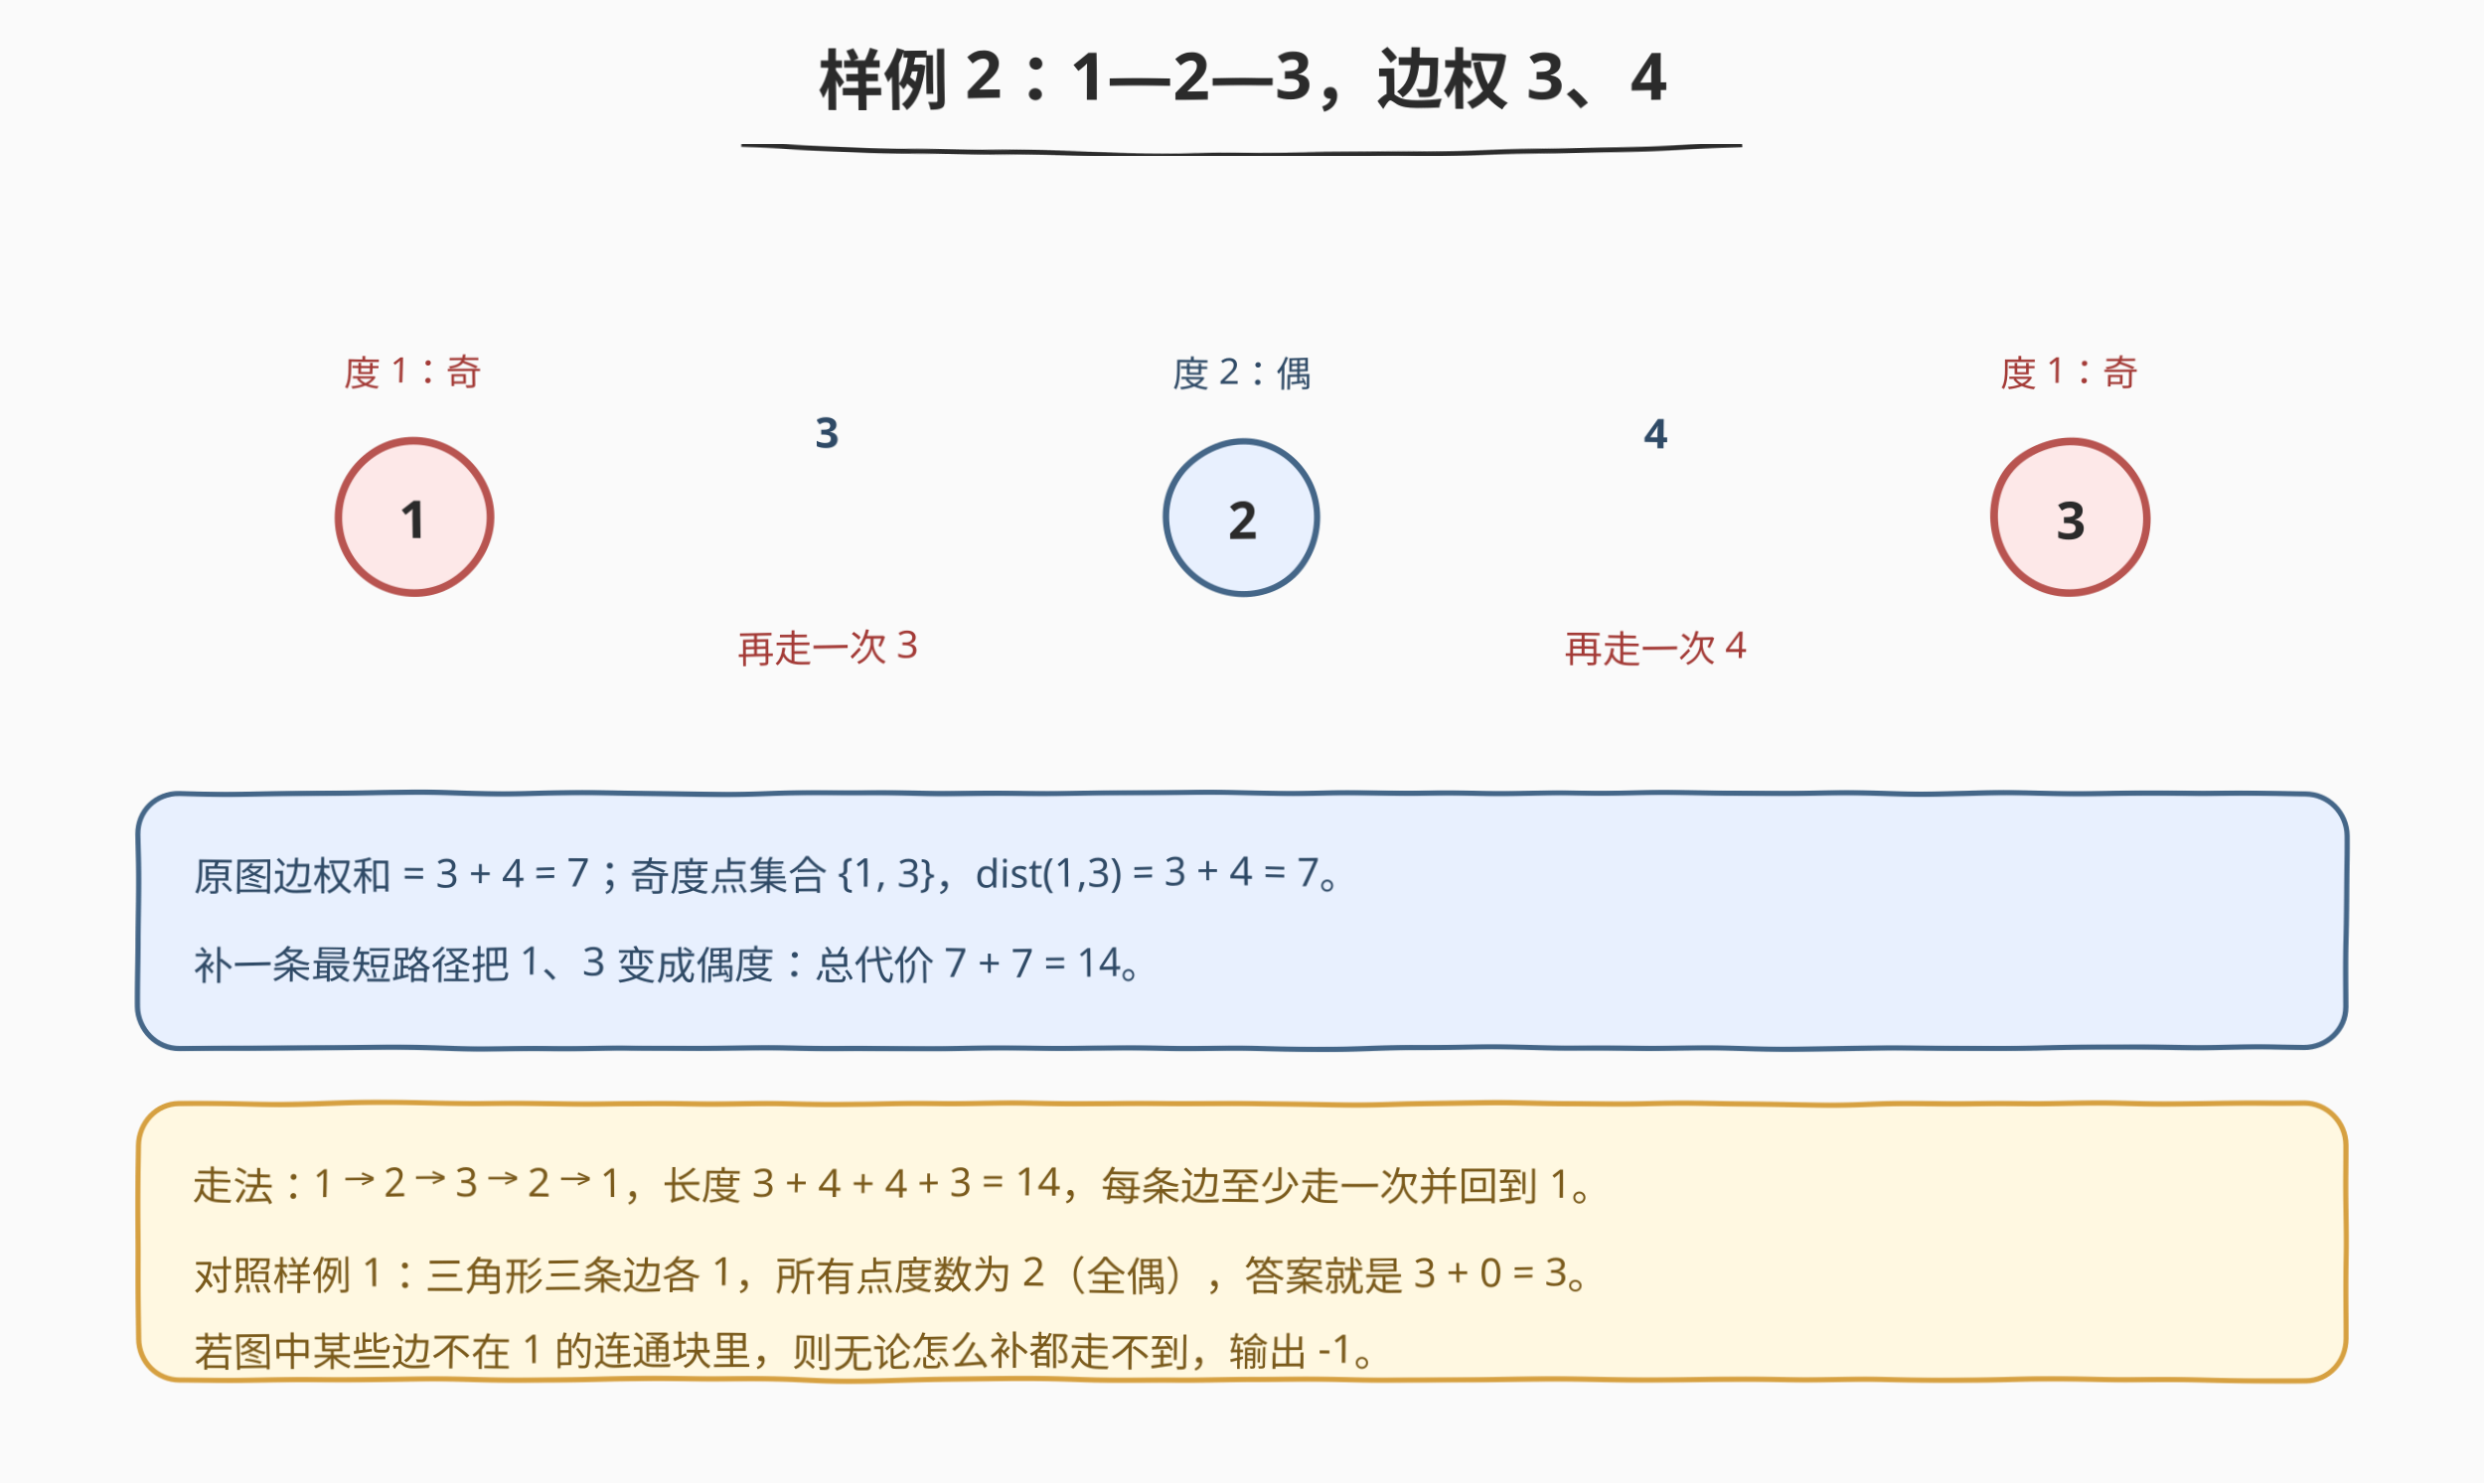
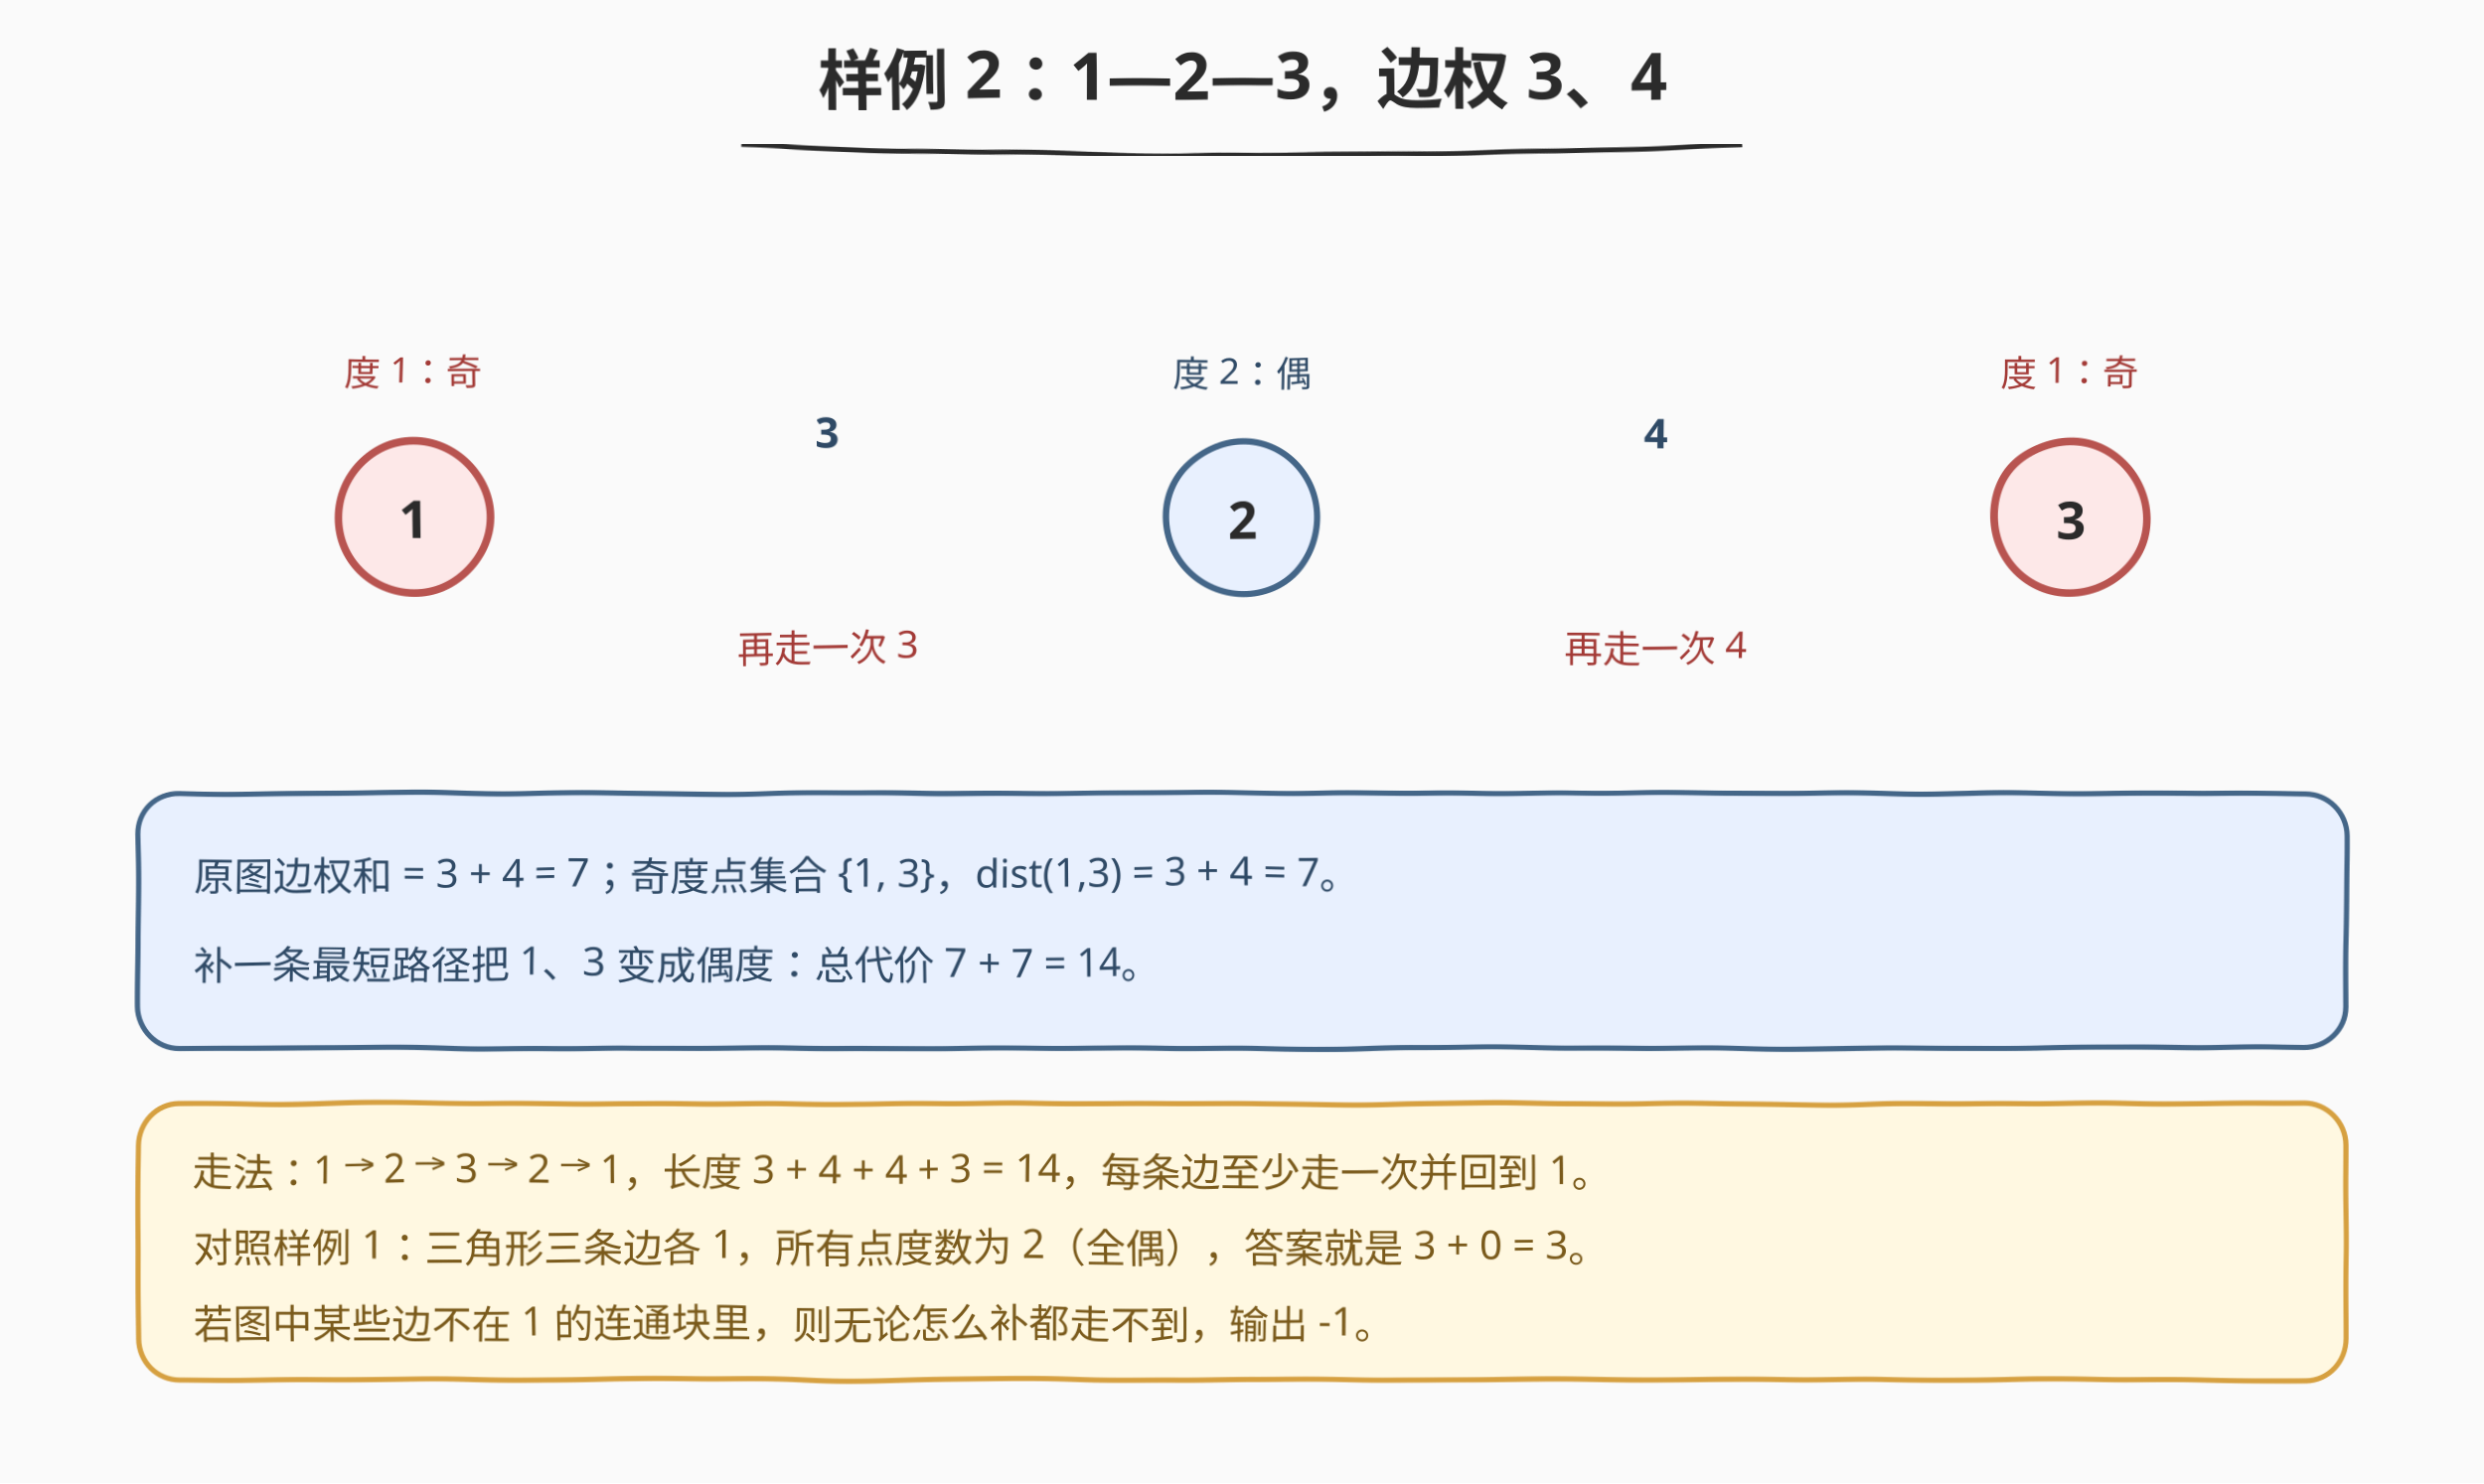
<svg xmlns="http://www.w3.org/2000/svg" width="720" height="430" viewBox="0 0 720 430" font-family="'Comic Sans MS','Marker Felt','Segoe UI','Kaiti SC',楷体,cursive">
  <defs>
    <filter id="rough2" x="-4%" y="-4%" width="108%" height="108%">
      <feTurbulence type="fractalNoise" baseFrequency="0.022" numOctaves="2" seed="11" />
      <feDisplacementMap in="SourceGraphic" scale="1.6" />
    </filter>
    <marker id="arrr" markerWidth="9" markerHeight="9" refX="7" refY="4.5" orient="auto">
      <path d="M0,0 L9,4.5 L0,9 z" fill="#b85450" />
    </marker>
  </defs>
  <rect width="720" height="430" fill="#fafafa" />
  <text x="360" y="30" text-anchor="middle" font-size="19" font-weight="bold" fill="#2b2b2b" filter="url(#rough2)">样例 2：1—2—3，边权 3、4</text>
  <path d="M 215 42 Q 360 48 505 42" stroke="#2b2b2b" stroke-width="1.4" fill="none" filter="url(#rough2)" />
  <g filter="url(#rough2)">
    <circle cx="120" cy="150" r="22" fill="#fde8e8" stroke="#b85450" stroke-width="2.2" />
    <circle cx="360" cy="150" r="22" fill="#e8f0fe" stroke="#446688" stroke-width="1.8" />
    <circle cx="600" cy="150" r="22" fill="#fde8e8" stroke="#b85450" stroke-width="2.2" />
  </g>
  <g font-size="15" font-weight="bold" text-anchor="middle" fill="#2b2b2b" filter="url(#rough2)">
    <text x="120" y="156">1</text>
    <text x="360" y="156">2</text>
    <text x="600" y="156">3</text>
  </g>
  <line x1="142" y1="142" x2="338" y2="142" stroke="#446688" stroke-width="2.4" filter="url(#rough2)" />
  <line x1="382" y1="142" x2="578" y2="142" stroke="#446688" stroke-width="2.4" filter="url(#rough2)" />
  <text x="240" y="130" text-anchor="middle" font-size="12" font-weight="bold" fill="#2f4a66" filter="url(#rough2)">3</text>
  <text x="480" y="130" text-anchor="middle" font-size="12" font-weight="bold" fill="#2f4a66" filter="url(#rough2)">4</text>
  <path d="M 578 170 L 382 170" stroke="#b85450" stroke-width="2" stroke-dasharray="7 4" fill="none" marker-end="url(#arrr)" filter="url(#rough2)" />
  <path d="M 338 170 L 142 170" stroke="#b85450" stroke-width="2" stroke-dasharray="7 4" fill="none" marker-end="url(#arrr)" filter="url(#rough2)" />
  <text x="480" y="192" text-anchor="middle" font-size="11" fill="#a33a36" filter="url(#rough2)">再走一次 4</text>
  <text x="240" y="192" text-anchor="middle" font-size="11" fill="#a33a36" filter="url(#rough2)">再走一次 3</text>
  <text x="120" y="112" text-anchor="middle" font-size="10.5" fill="#a33a36" filter="url(#rough2)">度 1：奇</text>
  <text x="360" y="112" text-anchor="middle" font-size="10.5" fill="#2f4a66" filter="url(#rough2)">度 2：偶</text>
  <text x="600" y="112" text-anchor="middle" font-size="10.5" fill="#a33a36" filter="url(#rough2)">度 1：奇</text>
  <rect x="40" y="230" width="640" height="74" rx="12" fill="#e8f0fe" stroke="#446688" stroke-width="1.5" filter="url(#rough2)" />
  <g font-size="11.5" fill="#2f4a66" filter="url(#rough2)">
    <text x="56" y="258">原图边权和 = 3 + 4 = 7；奇度点集合 {1, 3}，dist(1,3) = 3 + 4 = 7。</text>
    <text x="56" y="284">补一条最短路径把 1、3 变成偶度：总代价 7 + 7 = 14。</text>
  </g>
  <rect x="40" y="320" width="640" height="80" rx="12" fill="#fff8e1" stroke="#d6a040" stroke-width="1.5" filter="url(#rough2)" />
  <g font-size="11.5" fill="#7a5a1b" filter="url(#rough2)">
-     <text x="56" y="348">走法：1 → 2 → 3 → 2 → 1，长度 3 + 4 + 4 + 3 = 14，每条边至少走一次并回到 1。</text>
-     <text x="56" y="374">对照样例 1：三角形三条边各 1，所有点度数为 2（全偶），答案就是 3 + 0 = 3。</text>
-     <text x="56" y="396">若图中某些边不在 1 的连通块里，则无论怎么补都走不到，输出 -1。</text>
+     <text x="56" y="344">走法：1 → 2 → 3 → 2 → 1，长度 3 + 4 + 4 + 3 = 14，每条边至少走一次并回到 1。</text>
+     <text x="56" y="366">对照样例 1：三角形三条边各 1，所有点度数为 2（全偶），答案就是 3 + 0 = 3。</text>
+     <text x="56" y="388">若图中某些边不在 1 的连通块里，则无论怎么补都走不到，输出 -1。</text>
  </g>
</svg>
